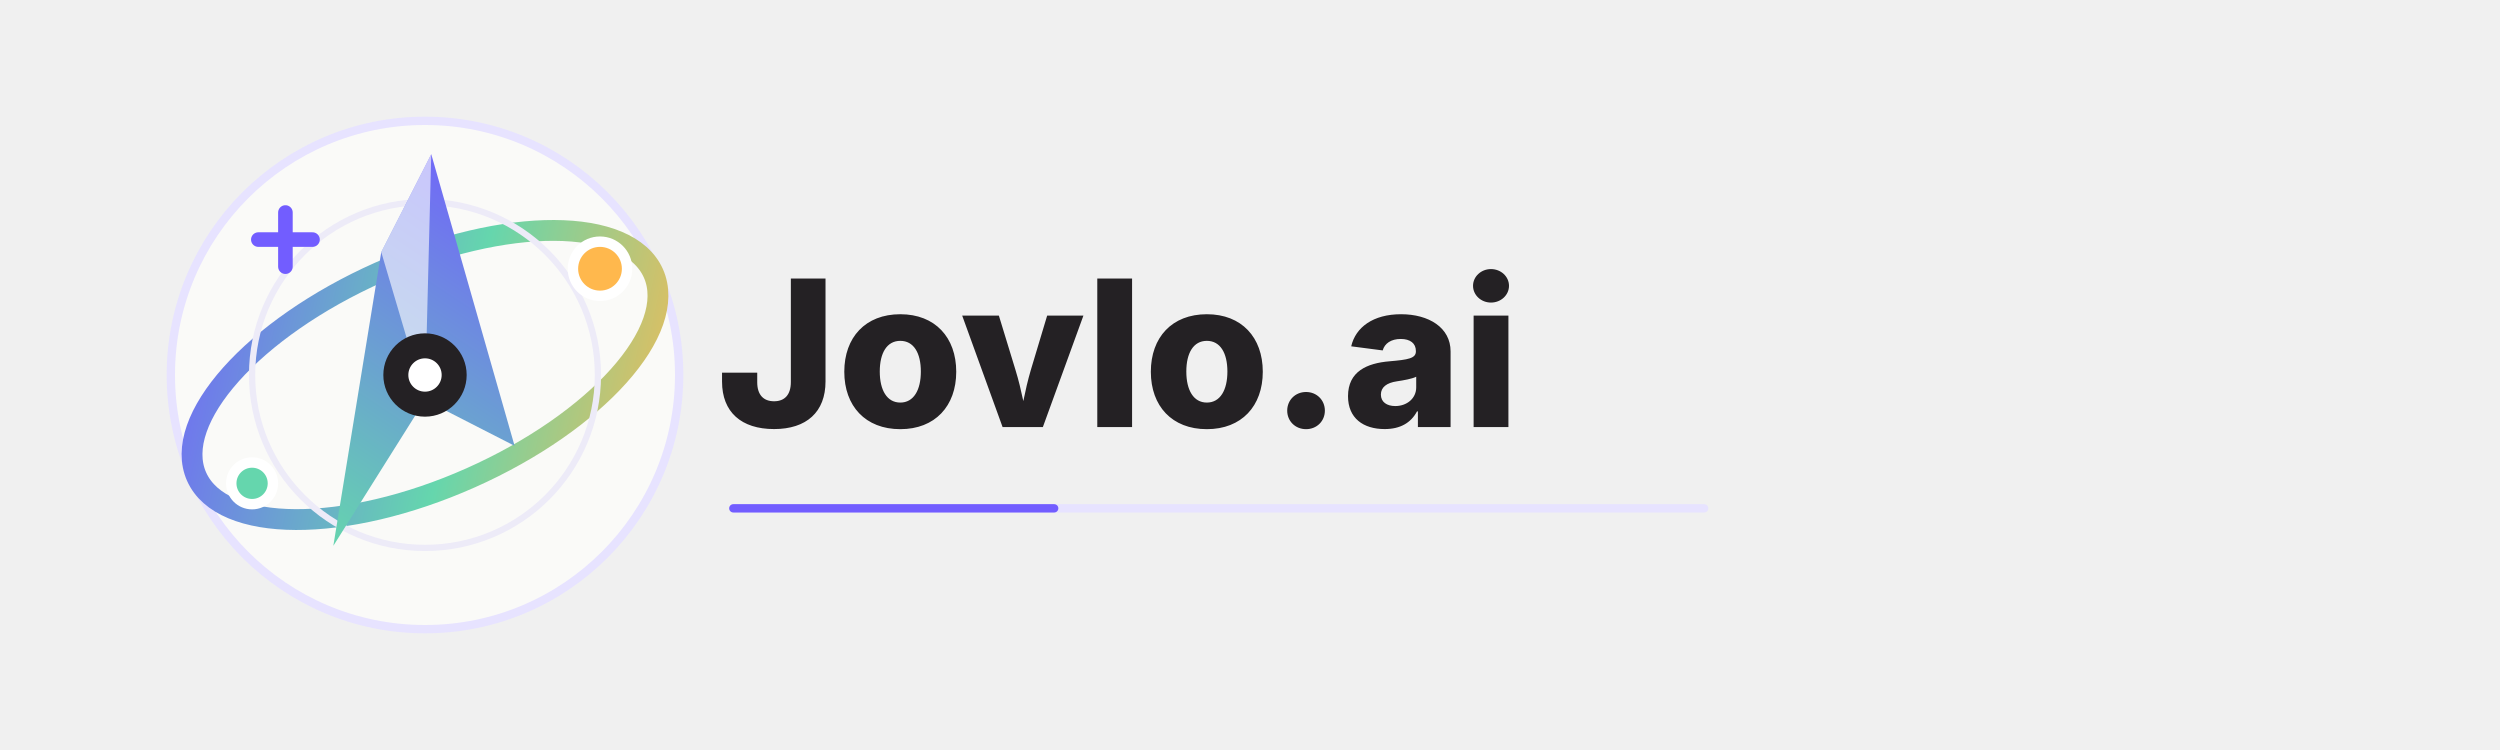
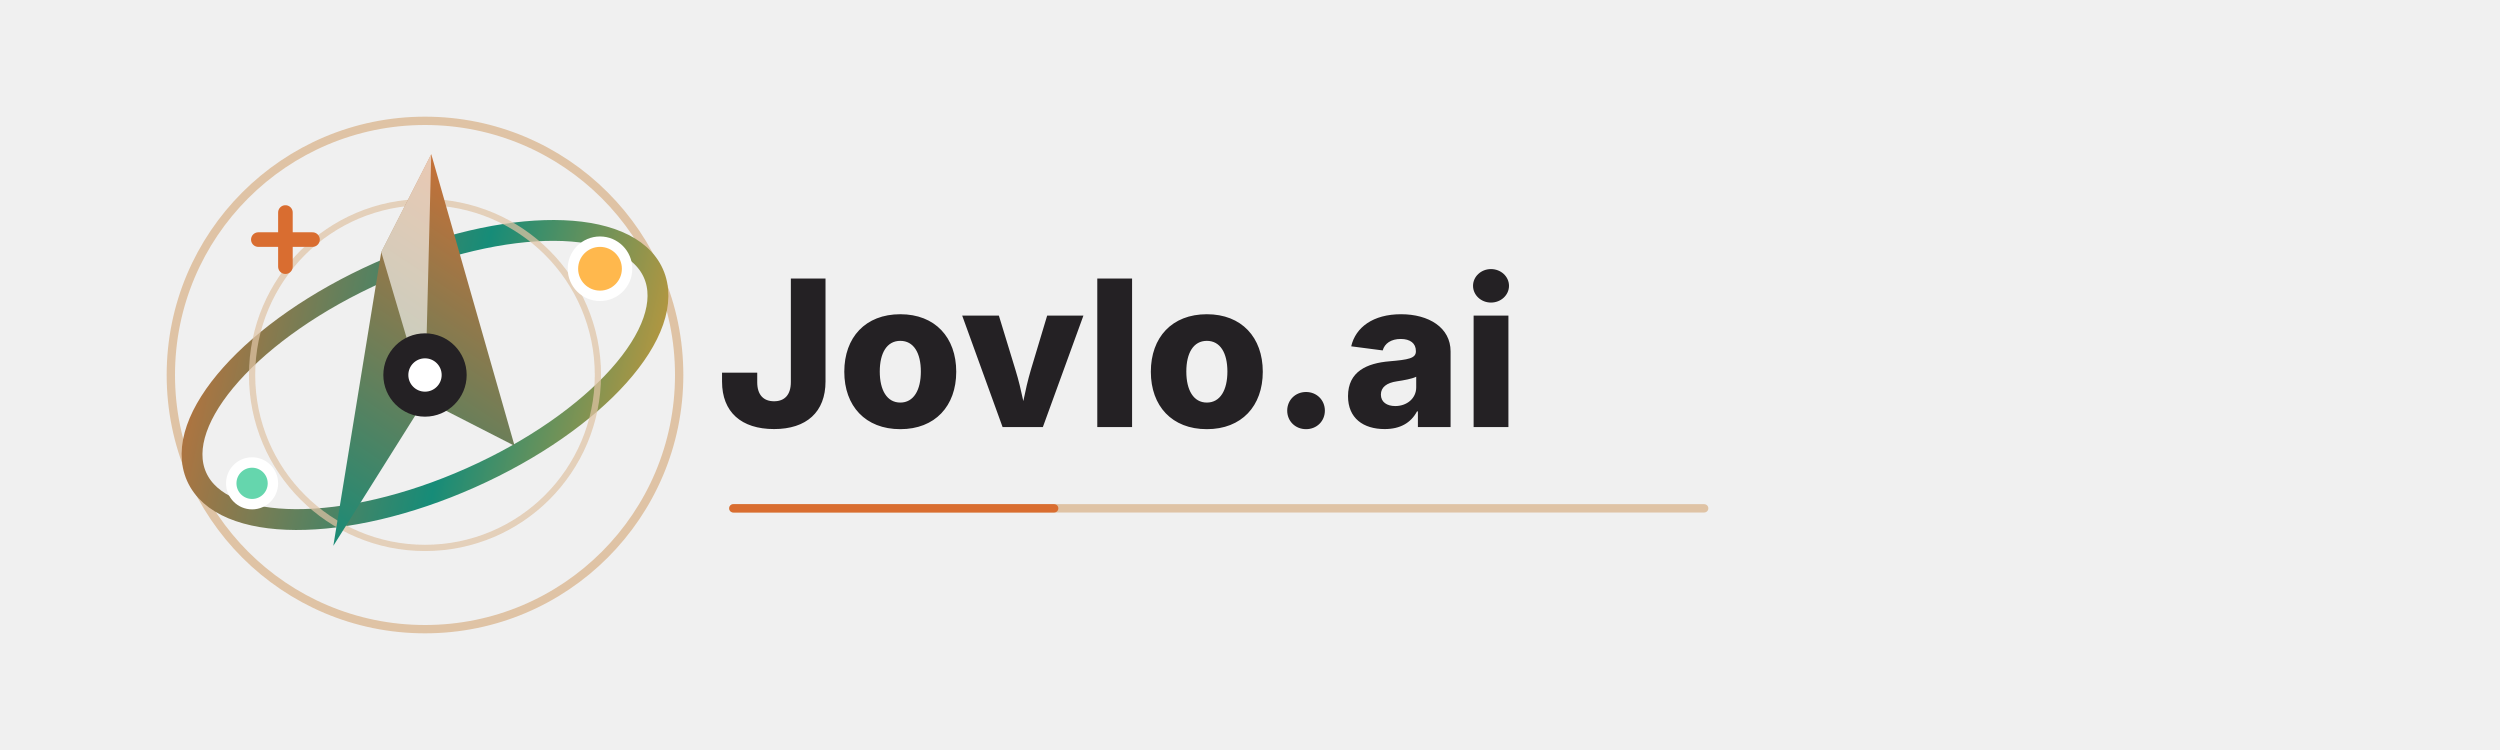
<svg xmlns="http://www.w3.org/2000/svg" width="1200" height="360" viewBox="0 0 1200 360" role="img" aria-labelledby="title desc">
  <defs>
    <linearGradient id="needleGradient" x1="124" y1="258" x2="238" y2="86" gradientUnits="userSpaceOnUse">
-       <stop offset="0" stop-color="#65D6AD" />
-       <stop offset="1" stop-color="#725DFF" />
+       <stop offset="0" stop-color="#168C78" />
+       <stop offset="1" stop-color="#D96D30" />
    </linearGradient>
    <linearGradient id="orbitGradient" x1="67" y1="93" x2="294" y2="262" gradientUnits="userSpaceOnUse">
-       <stop offset="0" stop-color="#725DFF" />
-       <stop offset="0.56" stop-color="#65D6AD" />
-       <stop offset="1" stop-color="#FFB84D" />
+       <stop offset="0" stop-color="#D96D30" />
+       <stop offset="0.56" stop-color="#168C78" />
+       <stop offset="1" stop-color="#E99A2D" />
    </linearGradient>
  </defs>
  <g transform="translate(24 0)">
-     <circle cx="180" cy="180" r="122" fill="#FAFAF8" stroke="#E7E3FF" stroke-width="4" />
+     <circle cx="180" cy="180" r="122" fill="none" stroke="#DFC3A5" stroke-width="4" />
    <ellipse cx="180" cy="180" rx="120" ry="54" fill="none" stroke="url(#orbitGradient)" stroke-width="10" stroke-linecap="round" transform="rotate(-24 180 180)" />
-     <ellipse cx="180" cy="180" rx="83" ry="83" fill="none" stroke="#EDEBF8" stroke-width="3" />
+     <ellipse cx="180" cy="180" rx="83" ry="83" fill="none" stroke="#DFC3A5" stroke-width="3" opacity="0.72" />
    <path d="M183 74 L223 214 L180 192 L136 262 L159 121 Z" fill="url(#needleGradient)" />
    <path d="M183 74 L180 192 L159 121 Z" fill="#FFFFFF" opacity="0.62" />
    <circle cx="180" cy="180" r="20" fill="#242124" />
    <circle cx="180" cy="180" r="8" fill="#FFFFFF" />
    <circle cx="264" cy="129" r="13" fill="#FFB84D" stroke="#FFFFFF" stroke-width="5" />
    <circle cx="97" cy="232" r="10" fill="#65D6AD" stroke="#FFFFFF" stroke-width="5" />
-     <path d="M100 115 H126 M113 102 V128" stroke="#725DFF" stroke-width="7" stroke-linecap="round" />
+     <path d="M100 115 H126 M113 102 V128" stroke="#D96D30" stroke-width="7" stroke-linecap="round" />
  </g>
  <g transform="translate(344 128)">
    <text x="0" y="77" font-family="-apple-system, BlinkMacSystemFont, 'SF Pro Display', 'Inter', 'Segoe UI', sans-serif" font-size="98" font-weight="760" fill="#242124">Jovlo.ai</text>
-     <path d="M8 116 H474" stroke="#E7E3FF" stroke-width="4" stroke-linecap="round" />
-     <path d="M8 116 H162" stroke="#725DFF" stroke-width="4" stroke-linecap="round" />
+     <path d="M8 116 H474" stroke="#DFC3A5" stroke-width="4" stroke-linecap="round" />
+     <path d="M8 116 H162" stroke="#D96D30" stroke-width="4" stroke-linecap="round" />
  </g>
</svg>
